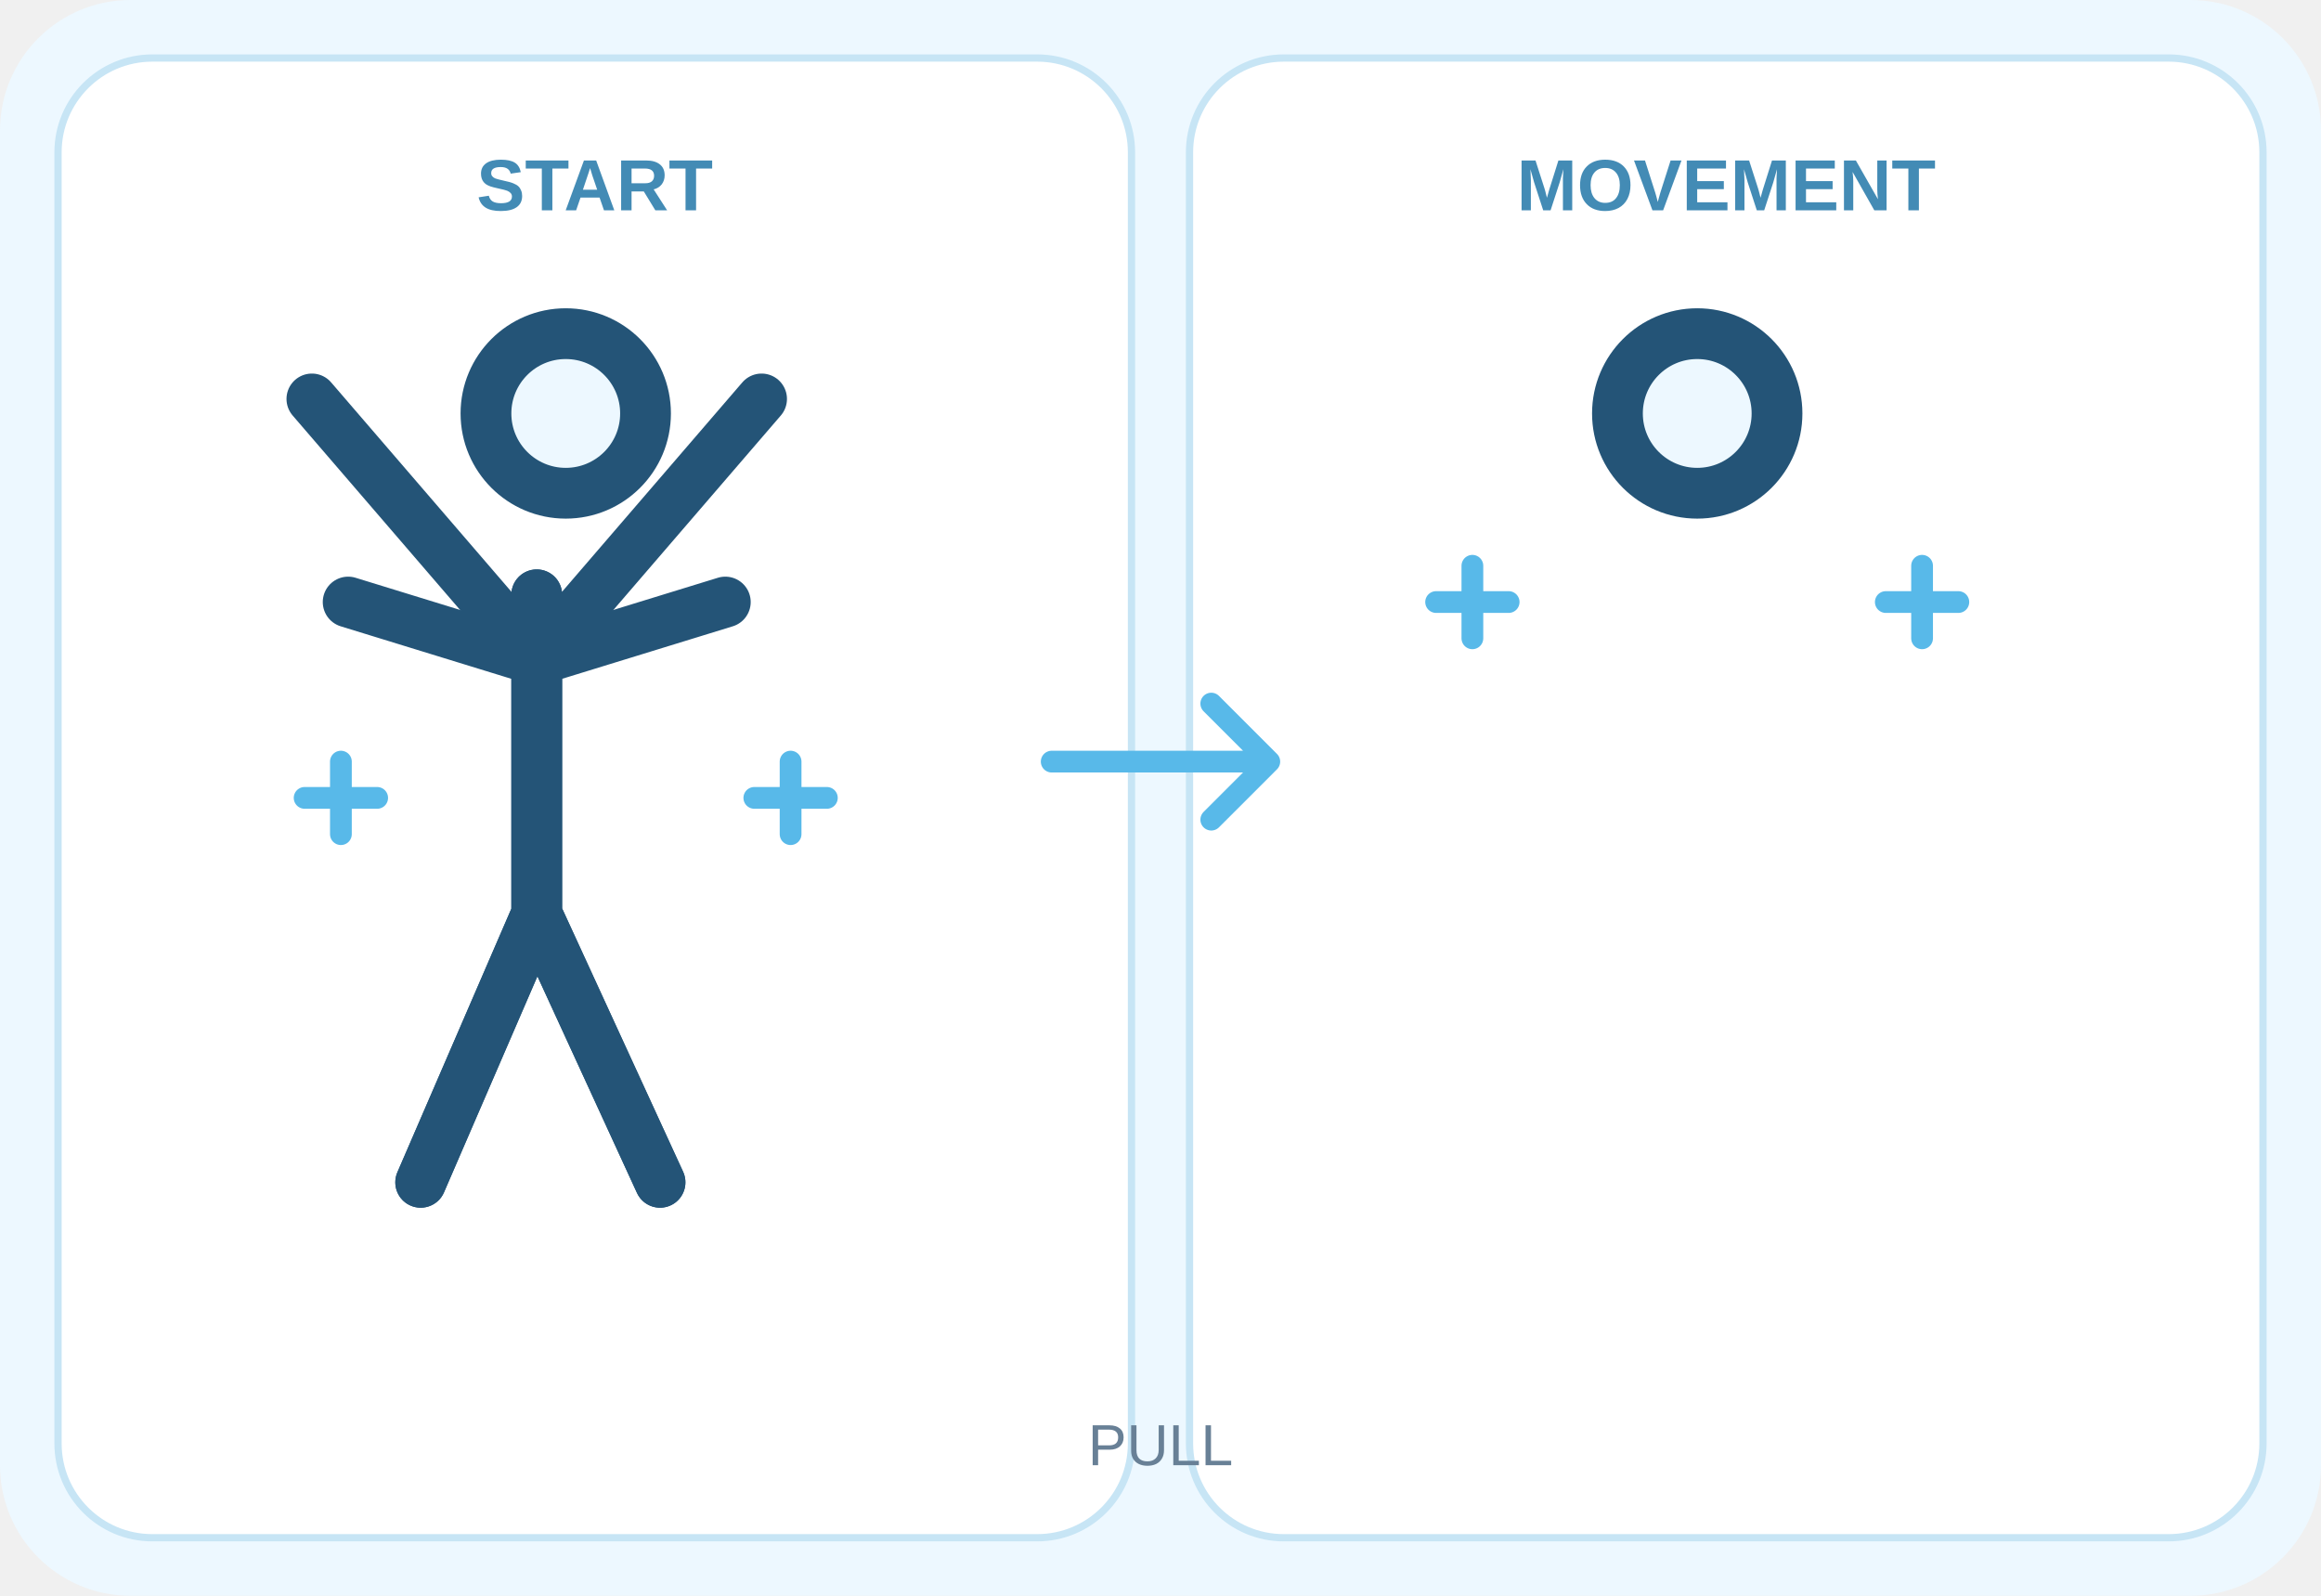
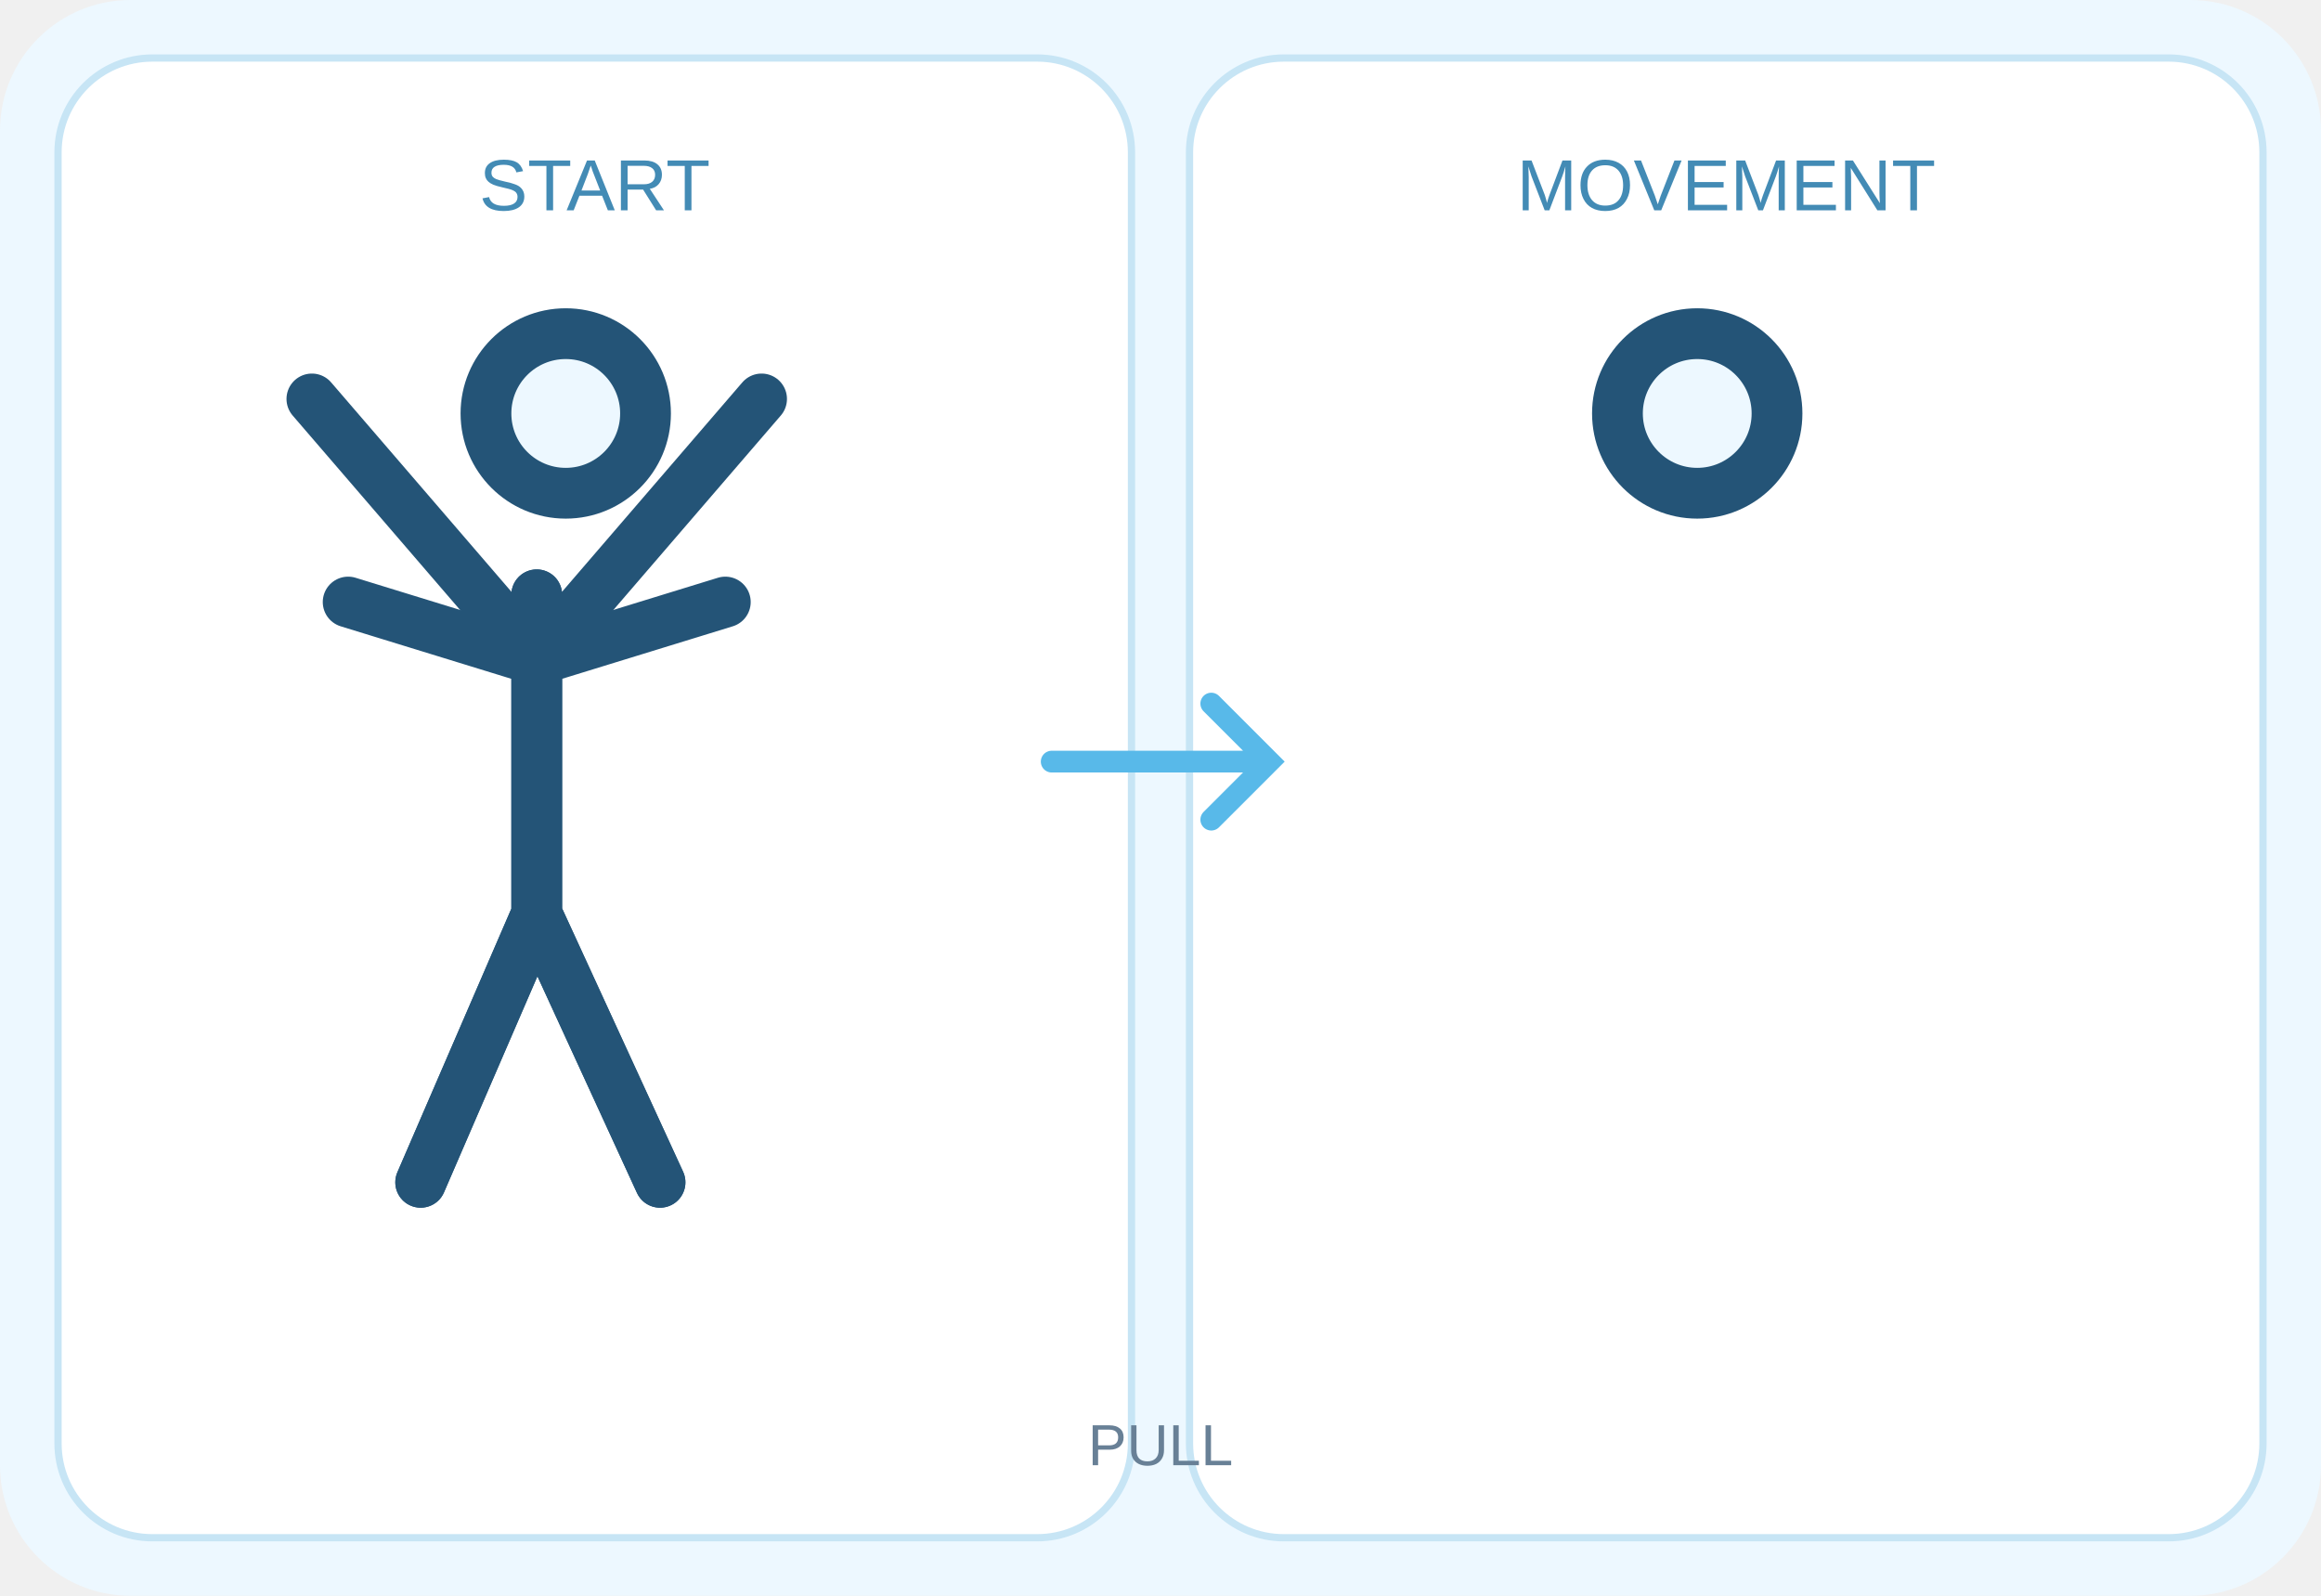
- <svg xmlns="http://www.w3.org/2000/svg" viewBox="0 0 320 220" role="img" aria-label="PULL exercise start and movement">
+ <svg xmlns="http://www.w3.org/2000/svg" viewBox="0 0 320 220" role="img" aria-label="PULL exercise positions">
  <rect width="320" height="220" rx="18" fill="#edf8ff" />
  <rect x="8" y="8" width="148" height="204" rx="13" fill="#fff" stroke="#c7e5f5" />
  <rect x="164" y="8" width="148" height="204" rx="13" fill="#fff" stroke="#c7e5f5" />
-   <text x="82" y="29" text-anchor="middle" font-family="Arial,sans-serif" font-size="10" font-weight="700" fill="#438bb5">START</text>
-   <text x="238" y="29" text-anchor="middle" font-family="Arial,sans-serif" font-size="10" font-weight="700" fill="#438bb5">MOVEMENT</text>
+   <text x="82" y="29" text-anchor="middle" font-family="Arial" font-size="10" fill="#438bb5">START</text>
+   <text x="238" y="29" text-anchor="middle" font-family="Arial" font-size="10" fill="#438bb5">MOVEMENT</text>
  <g fill="none" stroke="#245477" stroke-width="7" stroke-linecap="round" stroke-linejoin="round">
    <circle cx="78" cy="57" r="11" fill="#edf8ff" />
    <path d="M74 82 L74 126 M74 91 L43 55 M74 91 L105 55 M74 126 L58 163 M74 126 L91 163" />
-   </g>
-   <g stroke="#58b9e9" stroke-width="3" stroke-linecap="round">
-     <path d="M42 110 h10 M47 105 v10 M104 110 h10 M109 105 v10" />
  </g>
  <g fill="none" stroke="#245477" stroke-width="7" stroke-linecap="round" stroke-linejoin="round">
    <circle cx="234" cy="57" r="11" fill="#edf8ff" />
    <path d="M74 82 L74 126 M74 91 L48 83 M74 91 L100 83 M74 126 L58 163 M74 126 L91 163" />
  </g>
-   <g stroke="#58b9e9" stroke-width="3" stroke-linecap="round">
-     <path d="M198 83 h10 M203 78 v10 M260 83 h10 M265 78 v10" />
-   </g>
-   <path d="M145 105h30m-8 -8 8 8 -8 8" stroke="#58b9e9" stroke-width="3" fill="none" stroke-linecap="round" stroke-linejoin="round" />
-   <text x="160" y="202" text-anchor="middle" font-family="Arial,sans-serif" font-size="8" fill="#688096">PULL</text>
+   <path d="M145 105h30m-8 -8 8 8 -8 8" stroke="#58b9e9" stroke-width="3" fill="none" stroke-linecap="round" />
+   <text x="160" y="202" text-anchor="middle" font-family="Arial" font-size="8" fill="#688096">PULL</text>
</svg>
